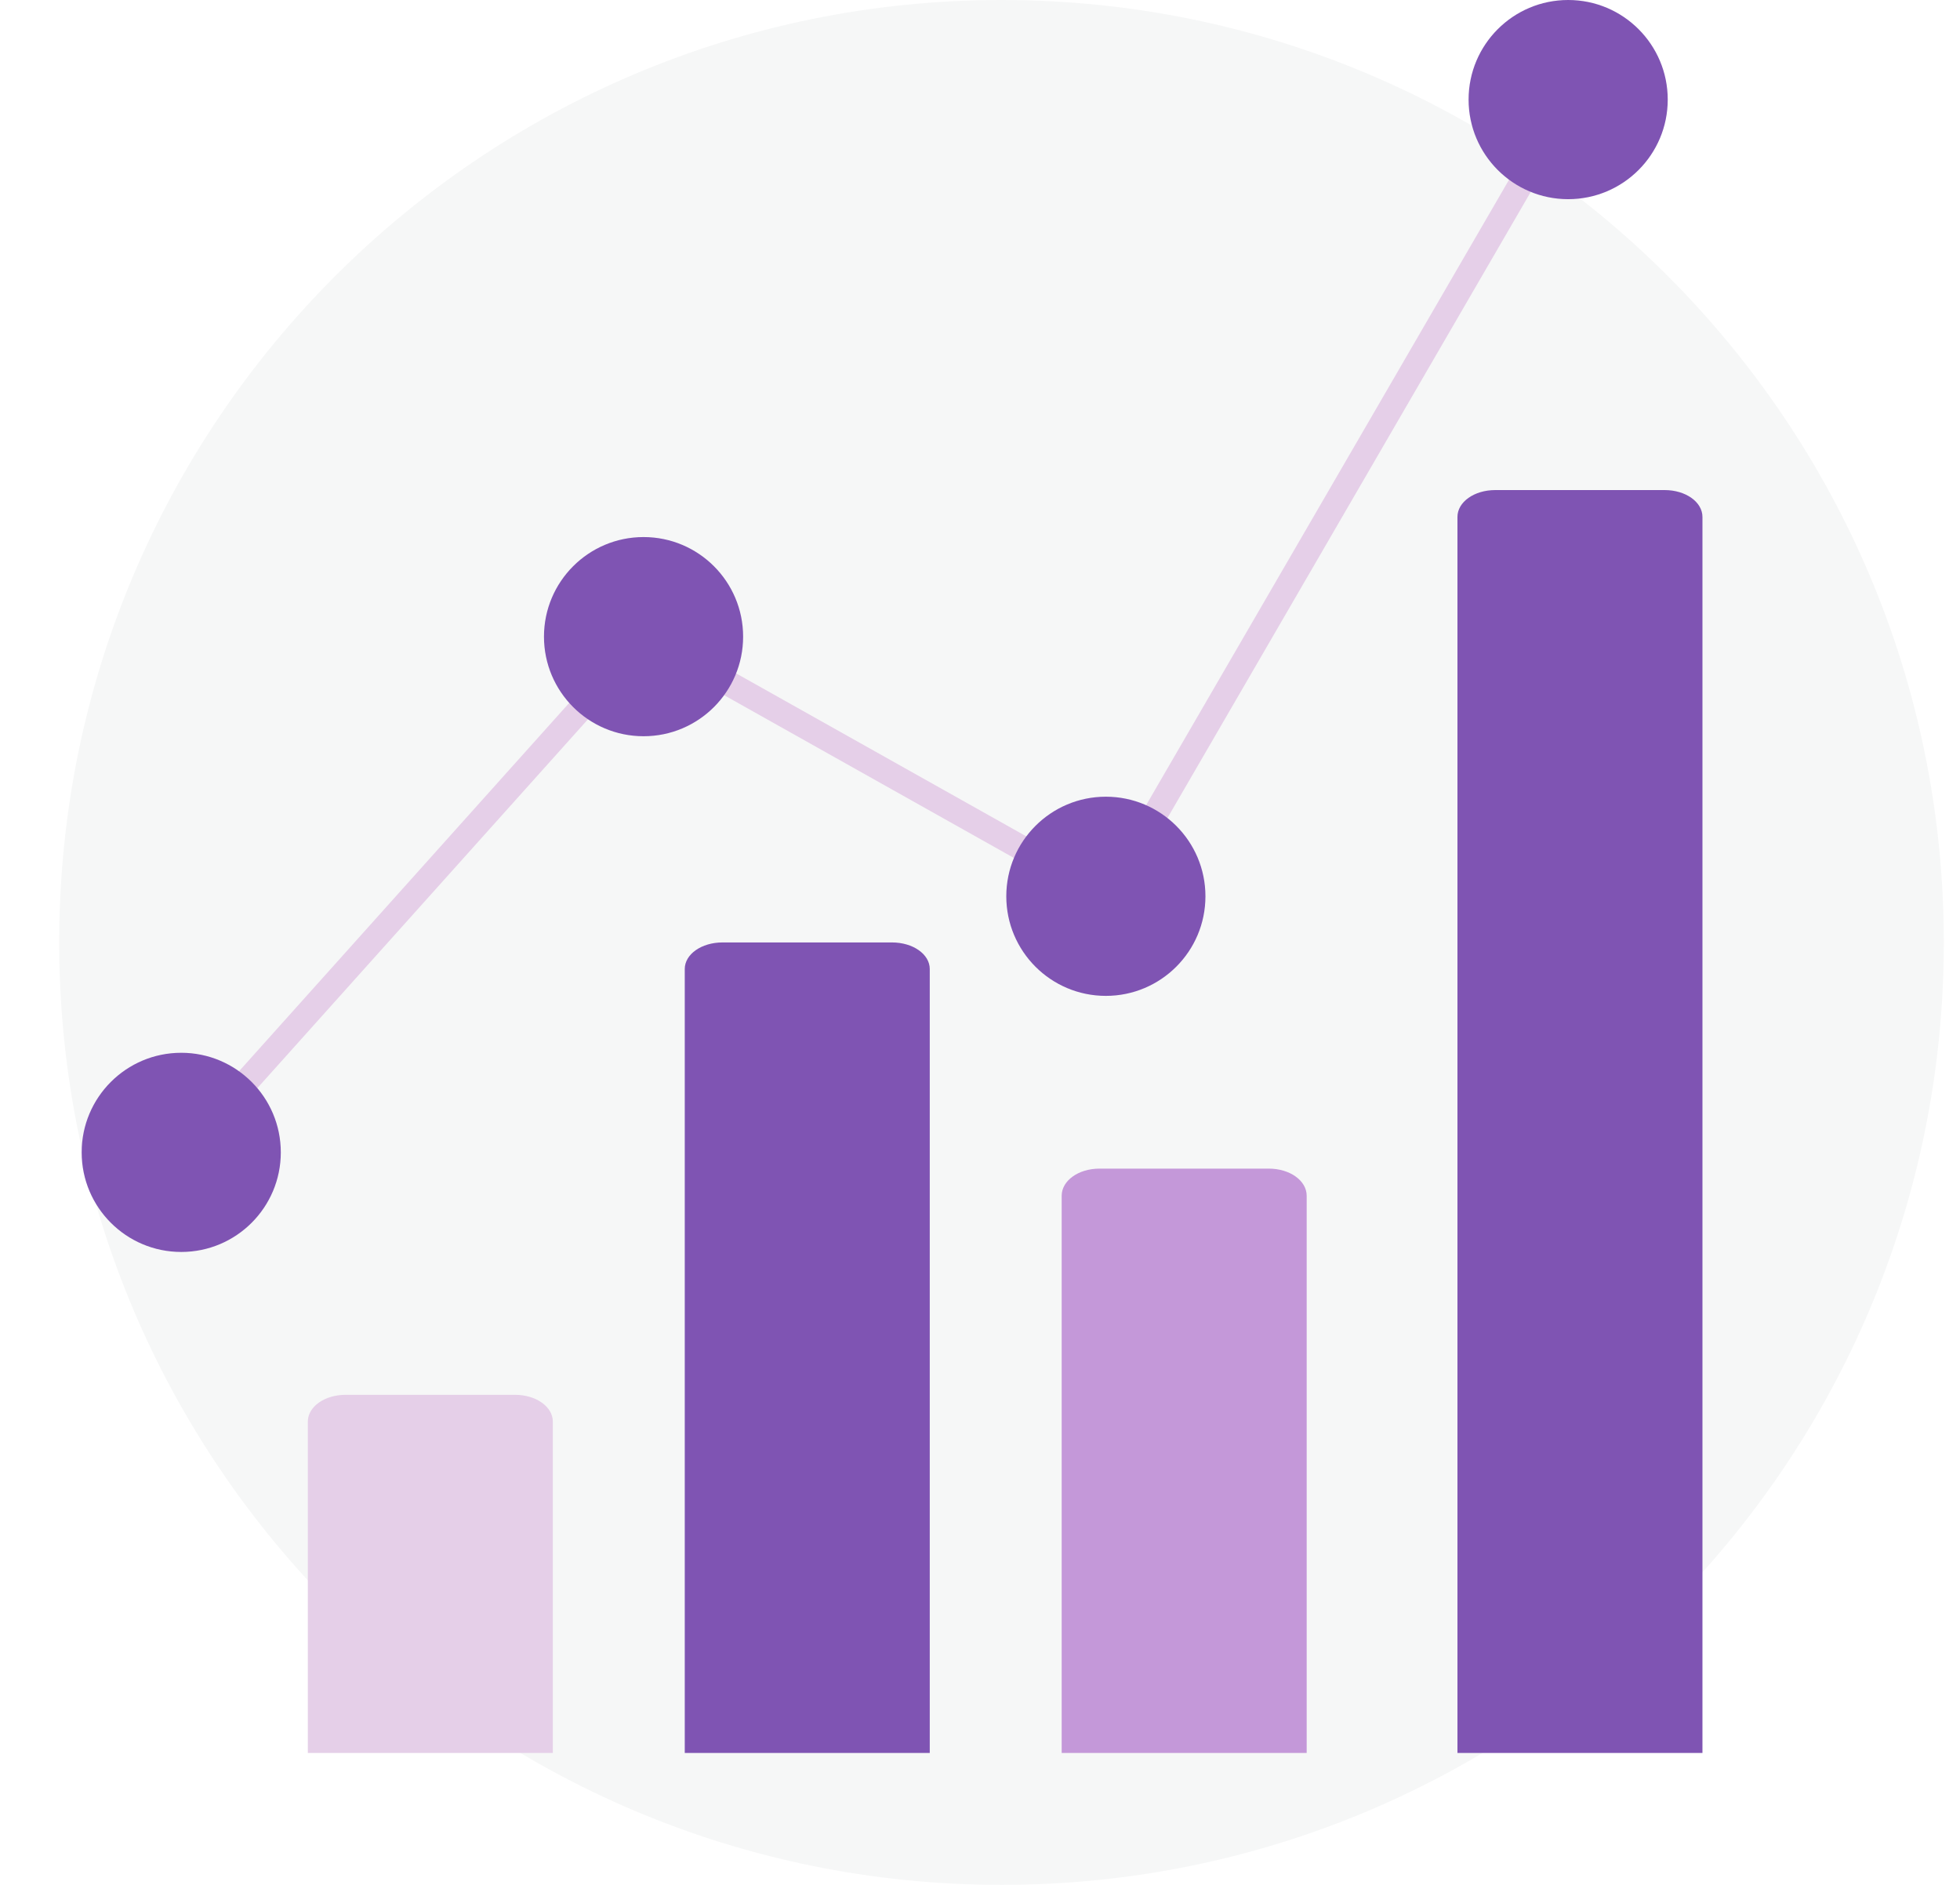
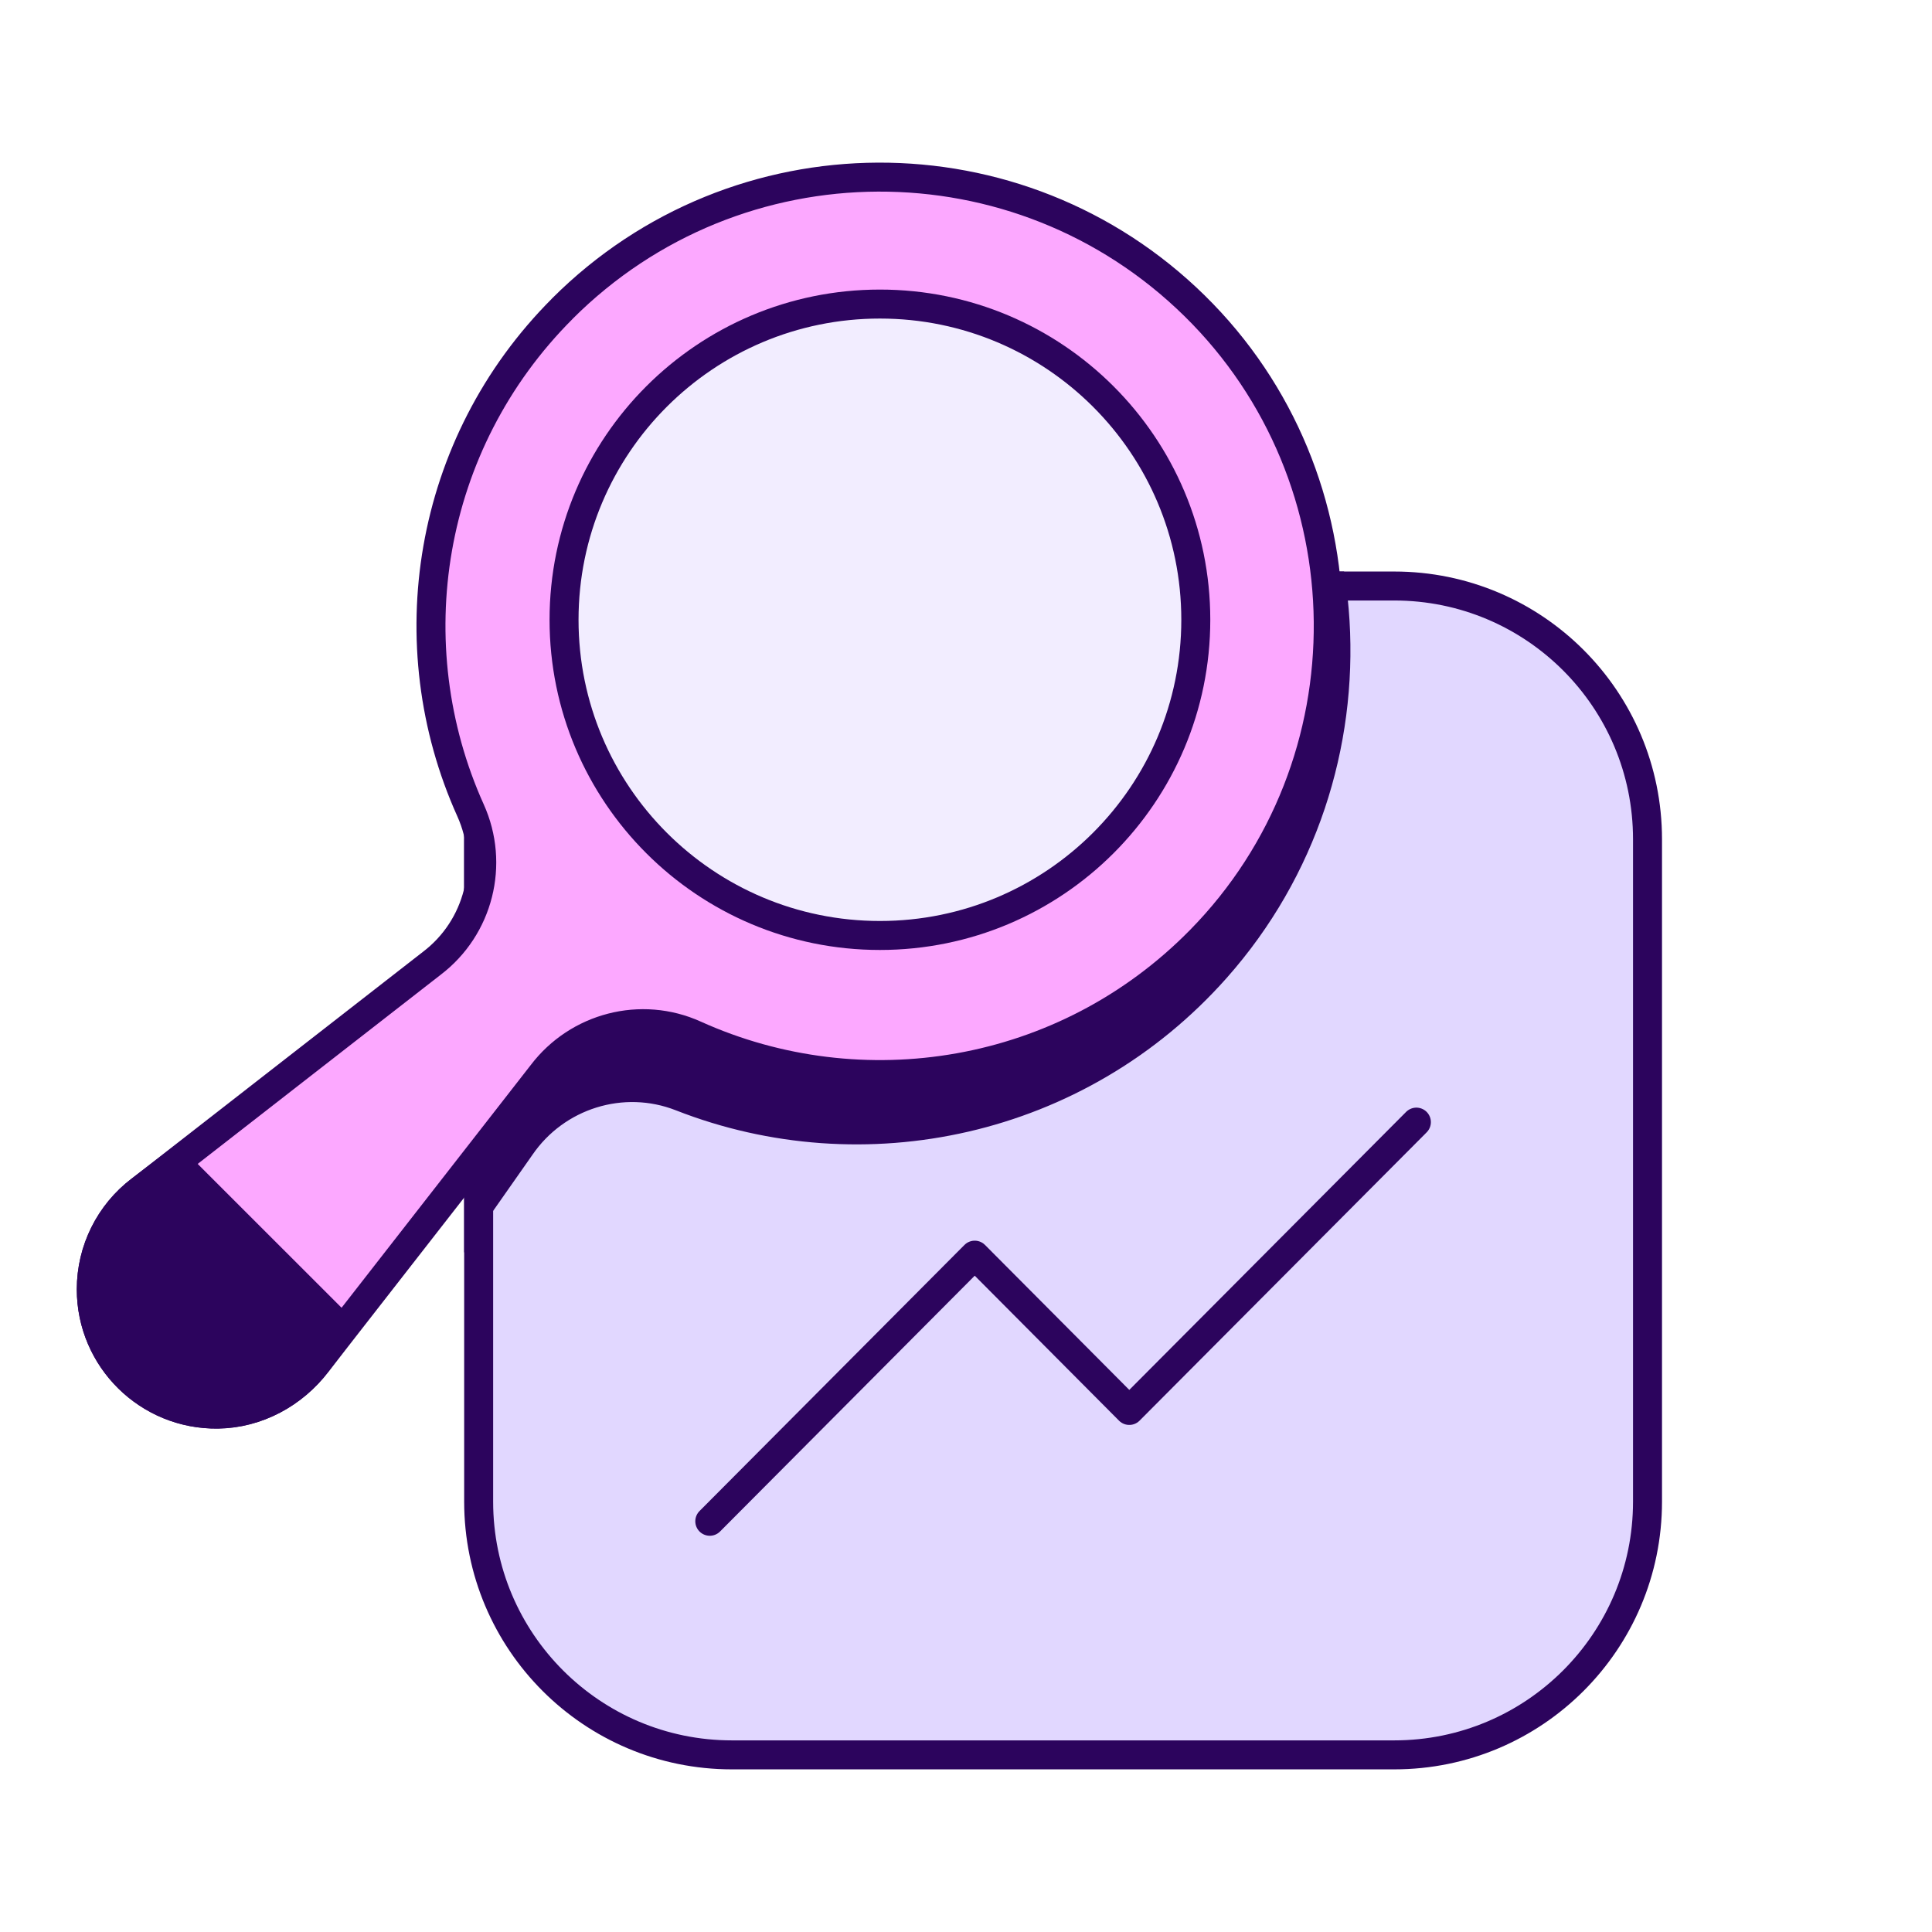
- <svg xmlns="http://www.w3.org/2000/svg" width="104" height="100" viewBox="0 0 104 100" fill="none">
-   <circle cx="53.141" cy="50" r="50" fill="#F6F7F7" />
-   <path d="M29.334 75.424C29.334 74.631 28.444 74 27.326 74H18.34C17.223 74 16.334 74.631 16.334 75.424V93H29.334V75.424Z" fill="#E5CFE8" />
-   <path d="M49.334 51.41C49.334 50.625 48.444 50 47.327 50H38.34C37.223 50 36.334 50.625 36.334 51.41V93H49.334V51.41Z" fill="#7F54B3" />
-   <path d="M69.334 63.44C69.334 62.638 68.444 62 67.326 62H58.34C57.223 62 56.334 62.638 56.334 63.44V93H69.334V63.44Z" fill="#C498D9" />
-   <path d="M90.334 27.426C90.334 26.632 89.444 26 88.326 26H79.341C78.223 26 77.334 26.632 77.334 27.426V93H90.334V27.426Z" fill="#7F54B3" />
-   <path d="M9.711 61.138L34.242 33.777L58.772 47.552L83.303 5.284" stroke="#E5CFE8" stroke-width="1.321" stroke-miterlimit="10" stroke-linecap="round" />
-   <path d="M9.617 66.421C12.535 66.421 14.9 64.055 14.9 61.138C14.9 58.219 12.535 55.854 9.617 55.854C6.699 55.854 4.333 58.219 4.333 61.138C4.333 64.055 6.699 66.421 9.617 66.421Z" fill="#7F54B3" />
-   <path d="M34.148 39.06C37.066 39.06 39.431 36.695 39.431 33.777C39.431 30.859 37.066 28.493 34.148 28.493C31.23 28.493 28.864 30.859 28.864 33.777C28.864 36.695 31.23 39.06 34.148 39.06Z" fill="#7F54B3" />
-   <path d="M58.678 52.835C61.596 52.835 63.962 50.47 63.962 47.552C63.962 44.634 61.596 42.268 58.678 42.268C55.76 42.268 53.395 44.634 53.395 47.552C53.395 50.47 55.76 52.835 58.678 52.835Z" fill="#7F54B3" />
-   <path d="M83.209 10.567C86.126 10.567 88.492 8.201 88.492 5.284C88.492 2.365 86.126 0 83.209 0C80.291 0 77.925 2.365 77.925 5.284C77.925 8.201 80.291 10.567 83.209 10.567Z" fill="#7F54B3" />
+ <svg xmlns="http://www.w3.org/2000/svg" width="120" height="120" viewBox="0 0 120 120" fill="none">
+   <rect x="29.73" y="36.398" width="72.6" height="72.6" rx="15.73" fill="#E1D7FF" stroke="#2C045D" stroke-width="1.8" />
+   <path d="M44.086 94.489L60.542 77.96L70.142 87.605L87.974 69.697" stroke="#2C045D" stroke-width="1.8" stroke-linecap="round" stroke-linejoin="round" />
+   <mask id="mask0_5192_9955" style="mask-type:alpha" maskUnits="userSpaceOnUse" x="28" y="35" width="76" height="75">
+     <rect x="29.73" y="36.398" width="72.6" height="72.6" rx="15.73" fill="#E1D7FF" stroke="#2C045D" stroke-width="1.8" />
+   </mask>
+   <g mask="url(#mask0_5192_9955)">
+     <path d="M31.091 20.413C42.069 8.271 60.773 7.261 72.99 18.1C85.243 28.968 86.384 47.897 75.516 60.148C66.967 69.785 53.604 72.558 42.306 68.125C38.67 66.698 34.528 68.001 32.323 71.226L18.367 91.131C16.9 93.277 14.552 94.706 11.959 94.876C7.336 95.176 3.377 91.637 3.143 87.028C3.012 84.442 4.098 81.944 6.08 80.276L24.625 64.27C27.625 61.742 28.472 57.481 26.681 53.992C21.192 43.292 22.549 29.866 31.094 20.416L31.091 20.413Z" fill="#2C045D" stroke="#2C045D" stroke-width="1.8" stroke-linecap="round" stroke-linejoin="round" />
+   </g>
+   <path d="M34.933 19.165C45.764 8.339 63.286 8.281 74.189 18.985C85.122 29.718 85.294 47.458 74.56 58.39C66.116 66.99 53.501 68.949 43.154 64.273C39.825 62.767 35.893 63.789 33.681 66.698L19.7 84.635C18.227 86.571 15.966 87.795 13.535 87.831C9.202 87.892 5.67 84.399 5.67 80.081C5.67 77.659 6.802 75.377 8.733 73.912L26.817 59.835C29.739 57.614 30.733 53.673 29.224 50.328C24.602 40.072 26.505 27.593 34.935 19.167L34.933 19.165Z" fill="#FCA8FF" stroke="#2C045D" stroke-width="1.8" stroke-linecap="round" stroke-linejoin="round" />
+   <path d="M54.653 58.104C65.489 58.104 74.273 49.325 74.273 38.495C74.273 27.665 65.489 18.886 54.653 18.886C43.818 18.886 35.034 27.665 35.034 38.495C35.034 49.325 43.818 58.104 54.653 58.104Z" fill="#F2EDFF" stroke="#2C045D" stroke-width="1.8" stroke-linecap="round" stroke-linejoin="round" />
+   <path d="M19.7 84.635C18.227 86.571 15.966 87.798 13.535 87.831C9.202 87.892 5.67 84.399 5.67 80.082C5.67 77.659 6.802 75.377 8.733 73.912L10.944 72.232L21.277 82.561L19.7 84.635Z" fill="#2C045D" stroke="#2C045D" stroke-width="1.8" stroke-linecap="round" stroke-linejoin="round" />
</svg>
